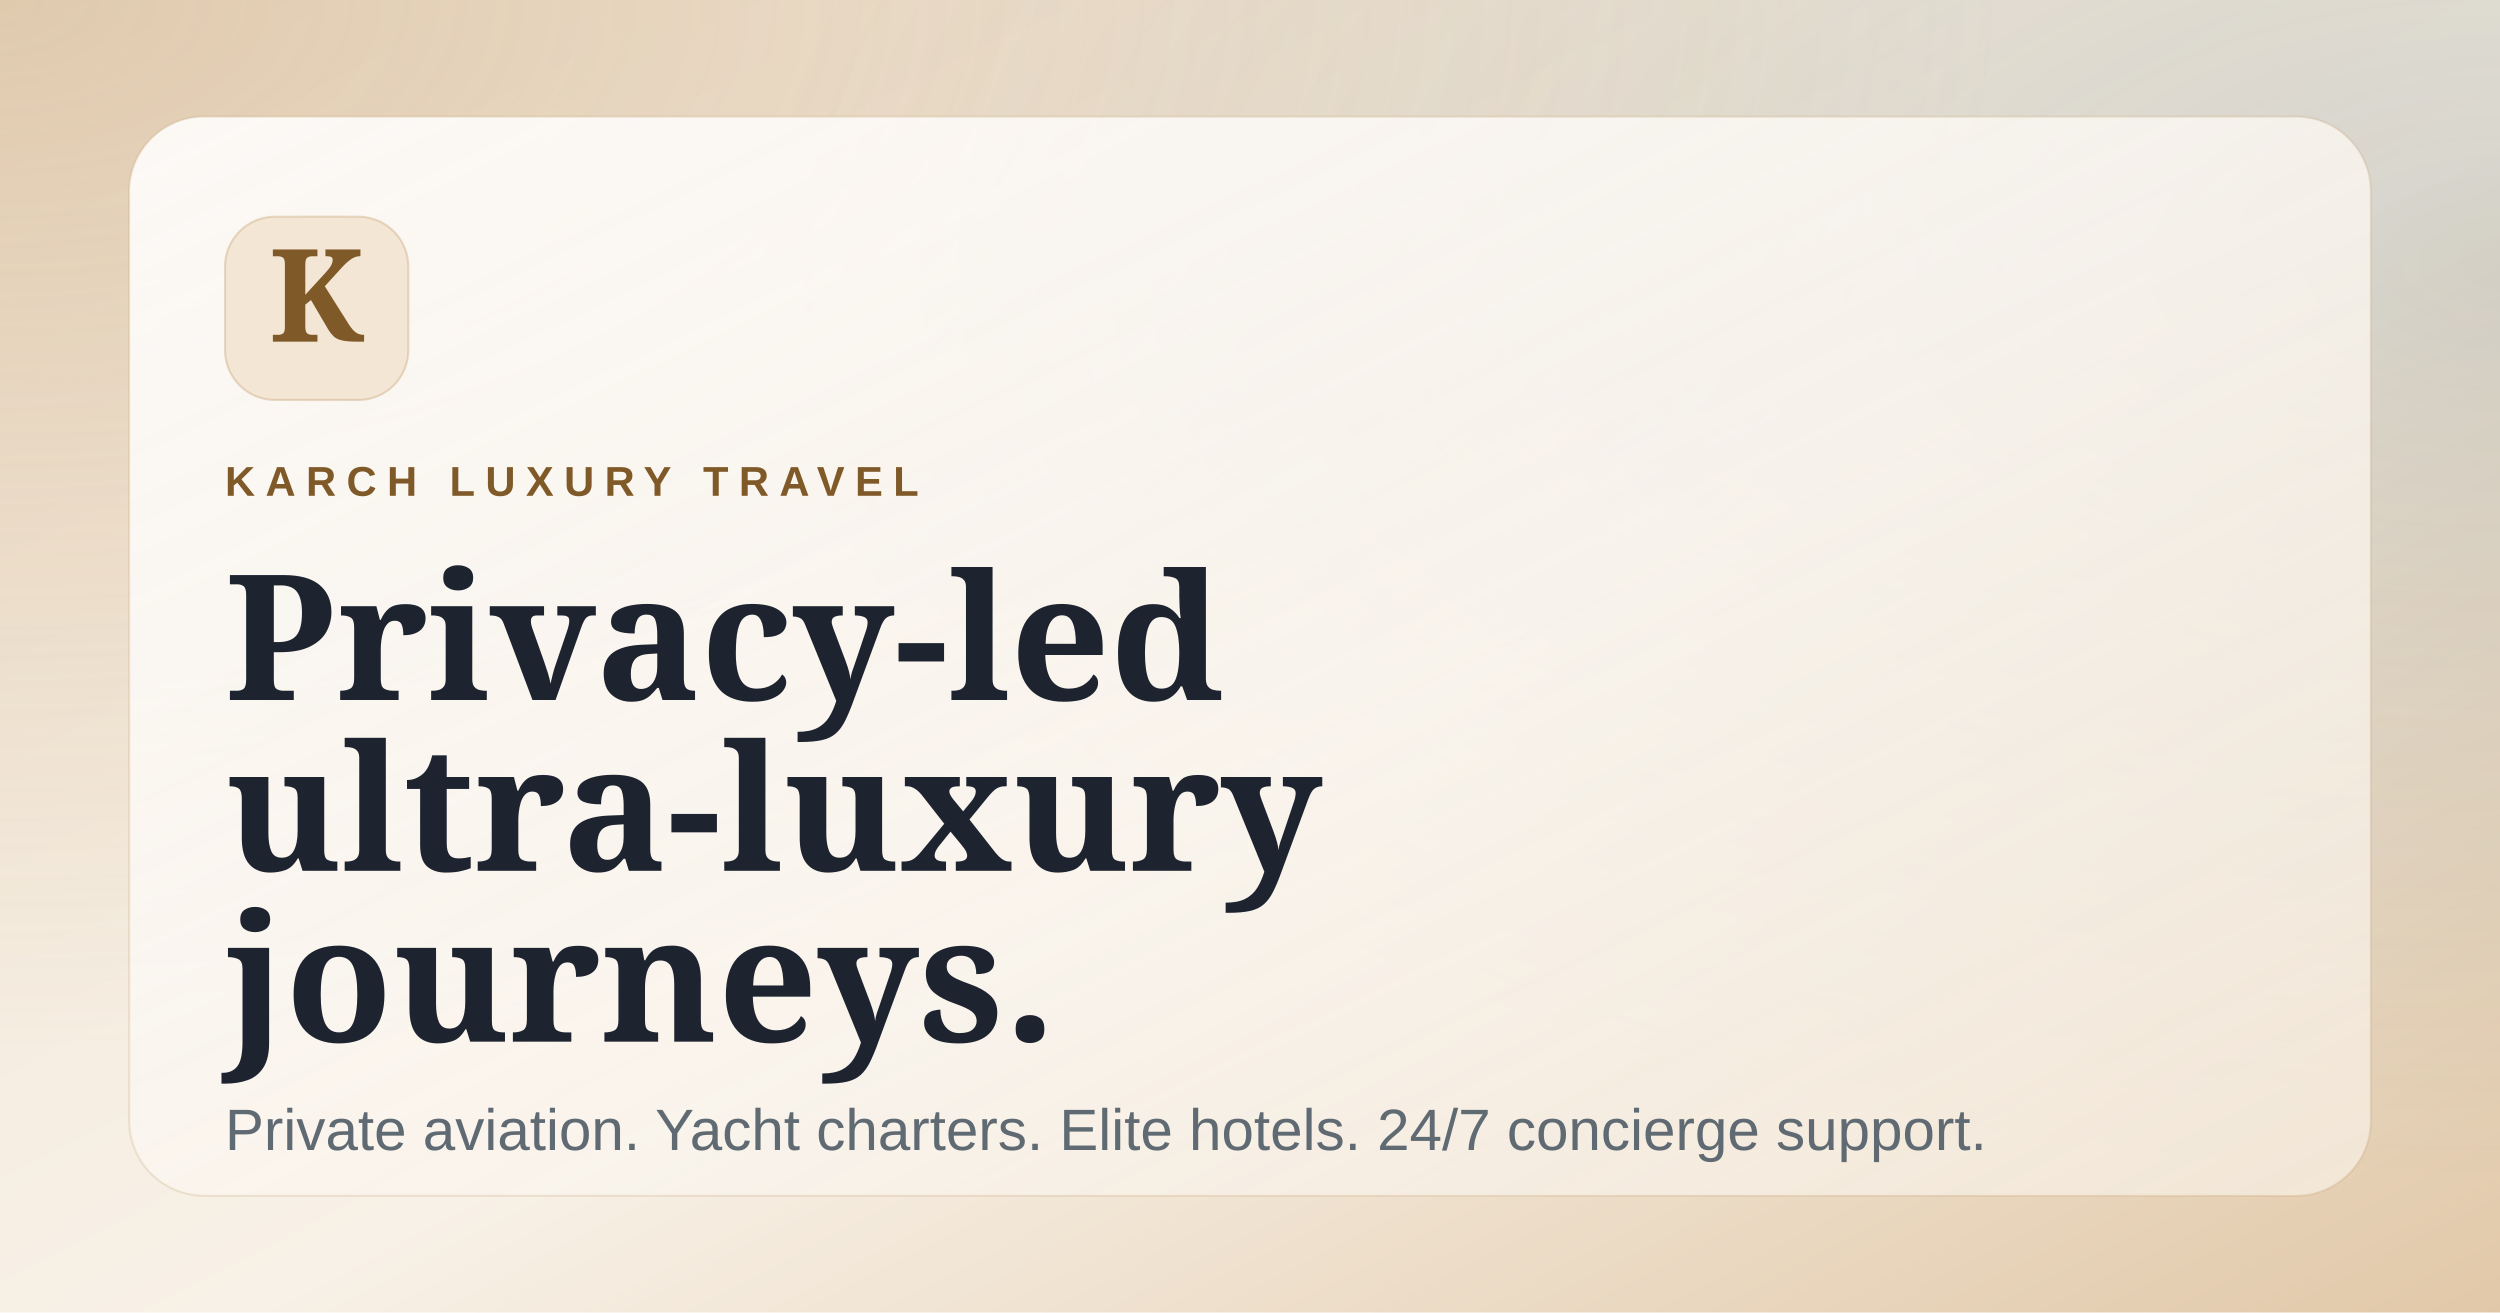
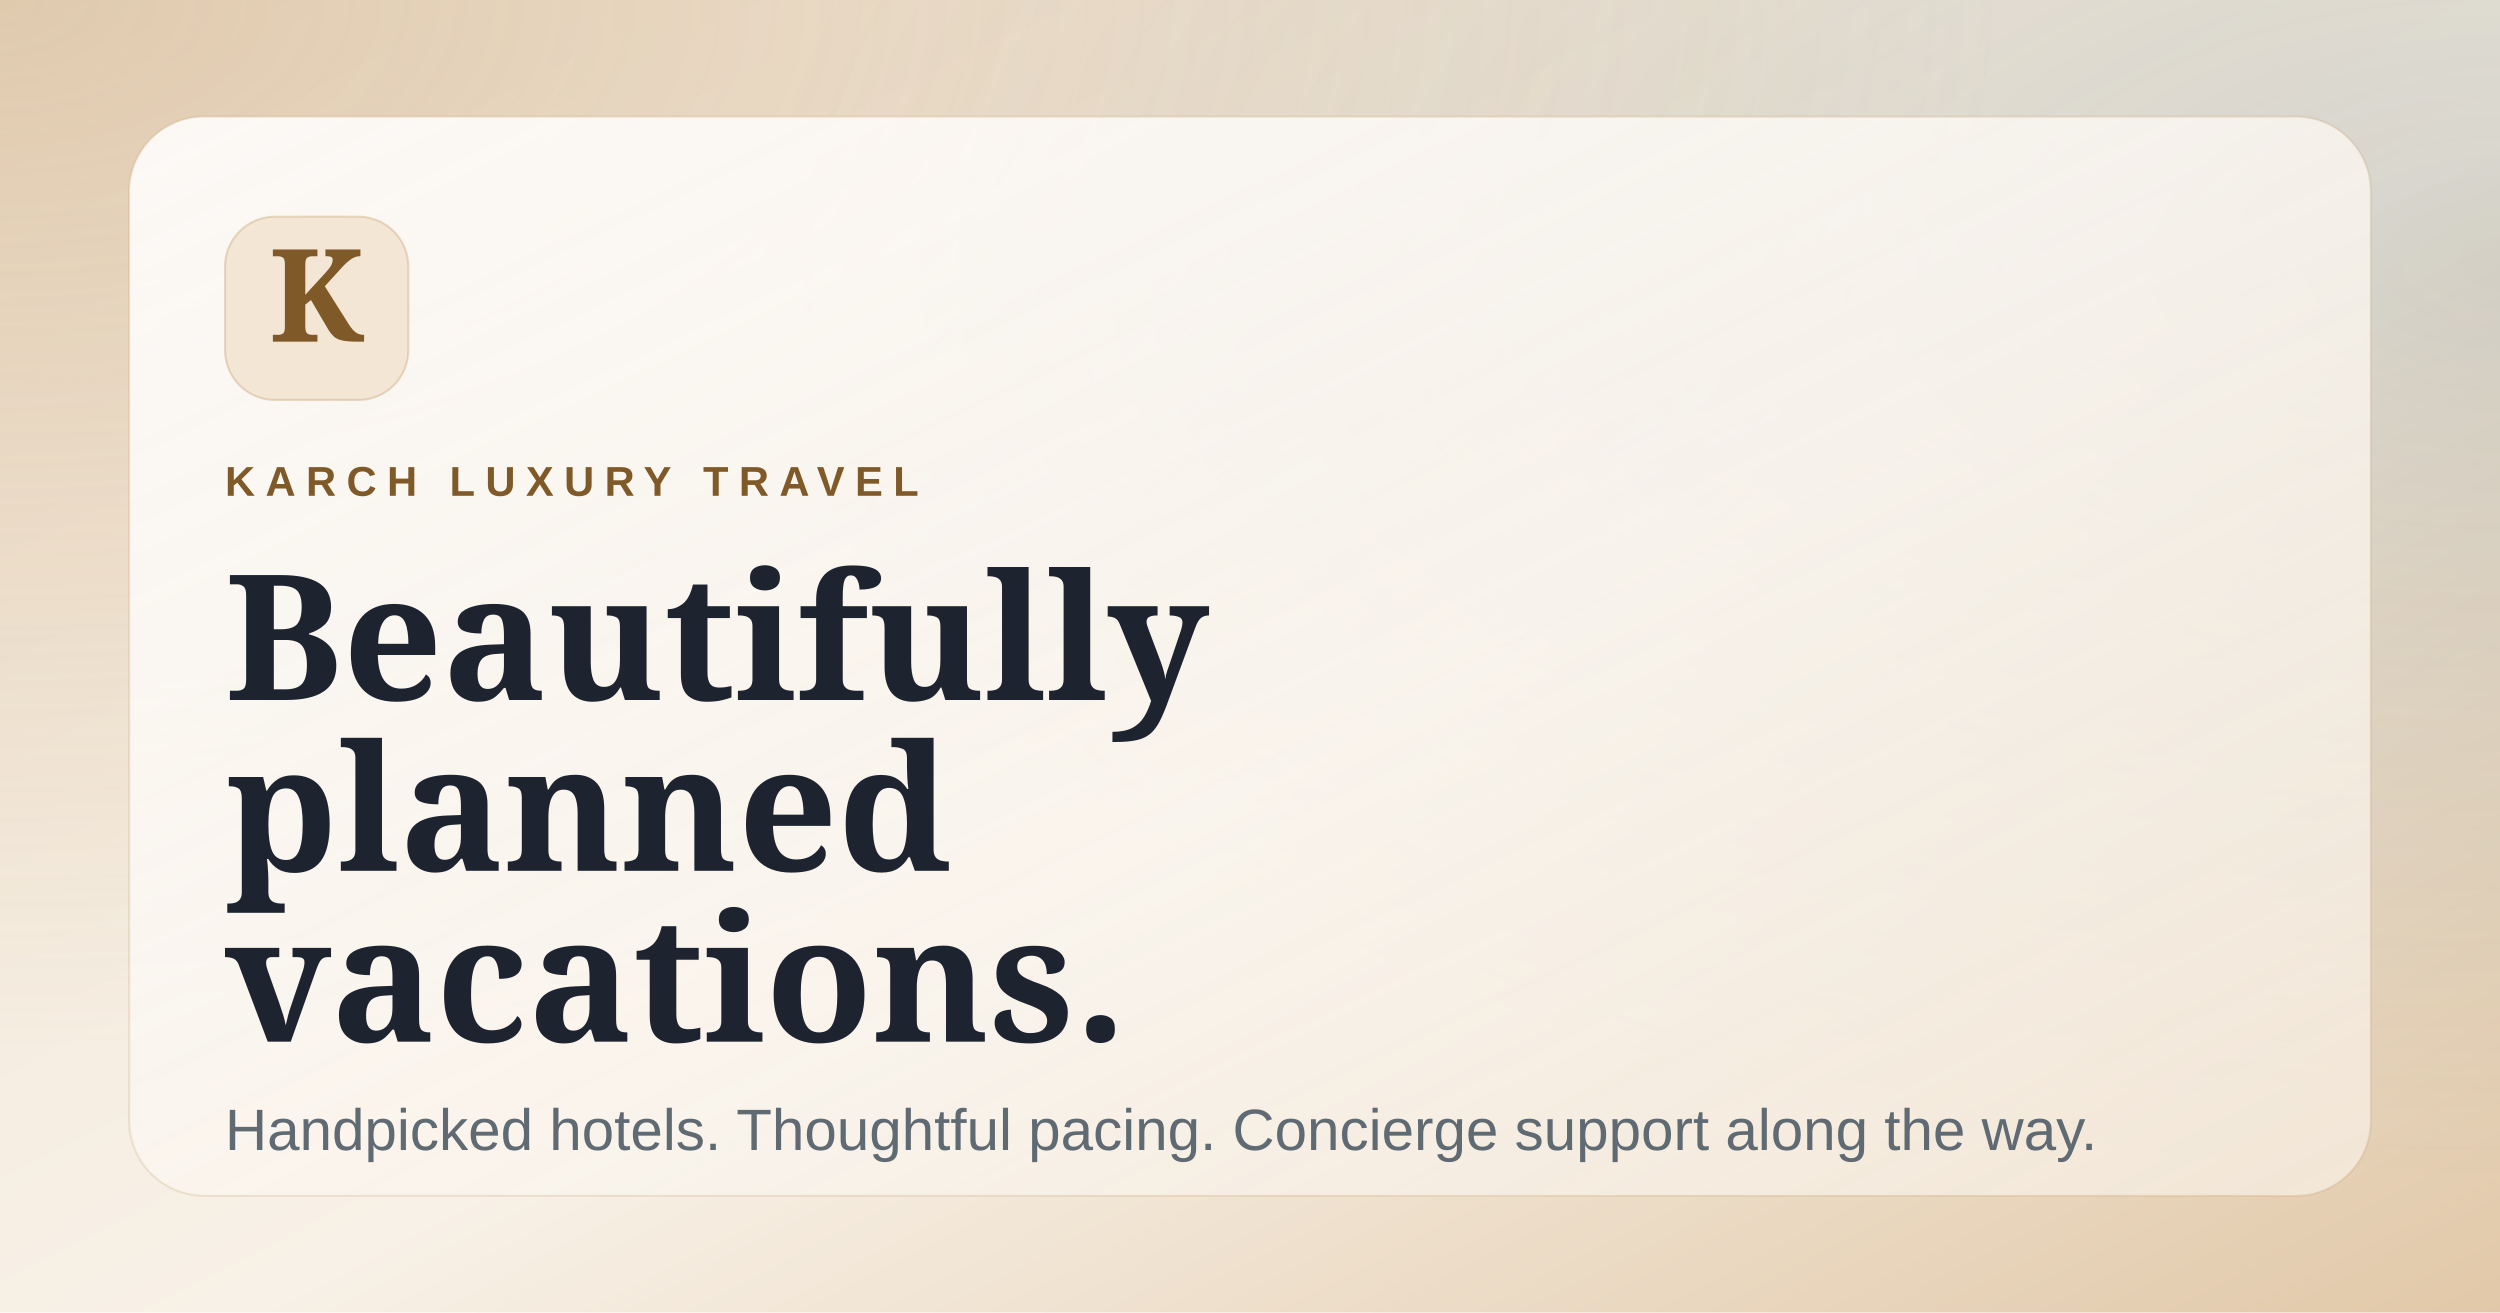
- <svg xmlns="http://www.w3.org/2000/svg" viewBox="0 0 1200 630" role="img" aria-label="KARCH Luxury Travel social preview">
+ <svg xmlns="http://www.w3.org/2000/svg" viewBox="0 0 1200 630" role="img" aria-label="KARCH Luxury Travel vacation planning social preview">
  <defs>
    <linearGradient id="bg" x1="0%" y1="0%" x2="100%" y2="100%">
      <stop offset="0%" stop-color="#efe3d3" />
      <stop offset="55%" stop-color="#f8f1e7" />
      <stop offset="100%" stop-color="#e1c8a8" />
    </linearGradient>
    <radialGradient id="glow1" cx="0%" cy="0%" r="80%">
      <stop offset="0%" stop-color="#b9894f" stop-opacity=".28" />
      <stop offset="100%" stop-color="#b9894f" stop-opacity="0" />
    </radialGradient>
    <radialGradient id="glow2" cx="100%" cy="20%" r="70%">
      <stop offset="0%" stop-color="#334a48" stop-opacity=".18" />
      <stop offset="100%" stop-color="#334a48" stop-opacity="0" />
    </radialGradient>
    <linearGradient id="card" x1="0%" y1="0%" x2="100%" y2="100%">
      <stop offset="0%" stop-color="#ffffff" stop-opacity=".88" />
      <stop offset="100%" stop-color="#f6ede1" stop-opacity=".76" />
    </linearGradient>
  </defs>
  <rect width="1200" height="630" fill="url(#bg)" />
  <rect width="1200" height="630" fill="url(#glow1)" />
  <rect width="1200" height="630" fill="url(#glow2)" />
  <rect x="62" y="56" width="1076" height="518" rx="36" fill="url(#card)" stroke="#b4874d" stroke-opacity=".18" />
  <rect x="108" y="104" width="88" height="88" rx="24" fill="#f4e6d4" stroke="#b4874d" stroke-opacity=".28" />
  <text x="152" y="164" text-anchor="middle" font-family="Cormorant Garamond, Georgia, serif" font-size="62" font-weight="700" fill="#7f5928">K</text>
  <text x="108" y="238" font-family="Manrope, Arial, sans-serif" font-size="20" letter-spacing="5" fill="#7f5928" font-weight="700">KARCH LUXURY TRAVEL</text>
-   <text x="108" y="336" font-family="Cormorant Garamond, Georgia, serif" font-size="84" font-weight="600" fill="#1d2430">Privacy-led</text>
-   <text x="108" y="418" font-family="Cormorant Garamond, Georgia, serif" font-size="84" font-weight="600" fill="#1d2430">ultra-luxury</text>
-   <text x="108" y="500" font-family="Cormorant Garamond, Georgia, serif" font-size="84" font-weight="600" fill="#1d2430">journeys.</text>
-   <text x="108" y="552" font-family="Manrope, Arial, sans-serif" font-size="28" fill="#5f6a72">Private aviation. Yacht charters. Elite hotels. 24/7 concierge support.</text>
+   <text x="108" y="336" font-family="Cormorant Garamond, Georgia, serif" font-size="84" font-weight="600" fill="#1d2430">Beautifully</text>
+   <text x="108" y="418" font-family="Cormorant Garamond, Georgia, serif" font-size="84" font-weight="600" fill="#1d2430">planned</text>
+   <text x="108" y="500" font-family="Cormorant Garamond, Georgia, serif" font-size="84" font-weight="600" fill="#1d2430">vacations.</text>
+   <text x="108" y="552" font-family="Manrope, Arial, sans-serif" font-size="28" fill="#5f6a72">Handpicked hotels. Thoughtful pacing. Concierge support along the way.</text>
</svg>
